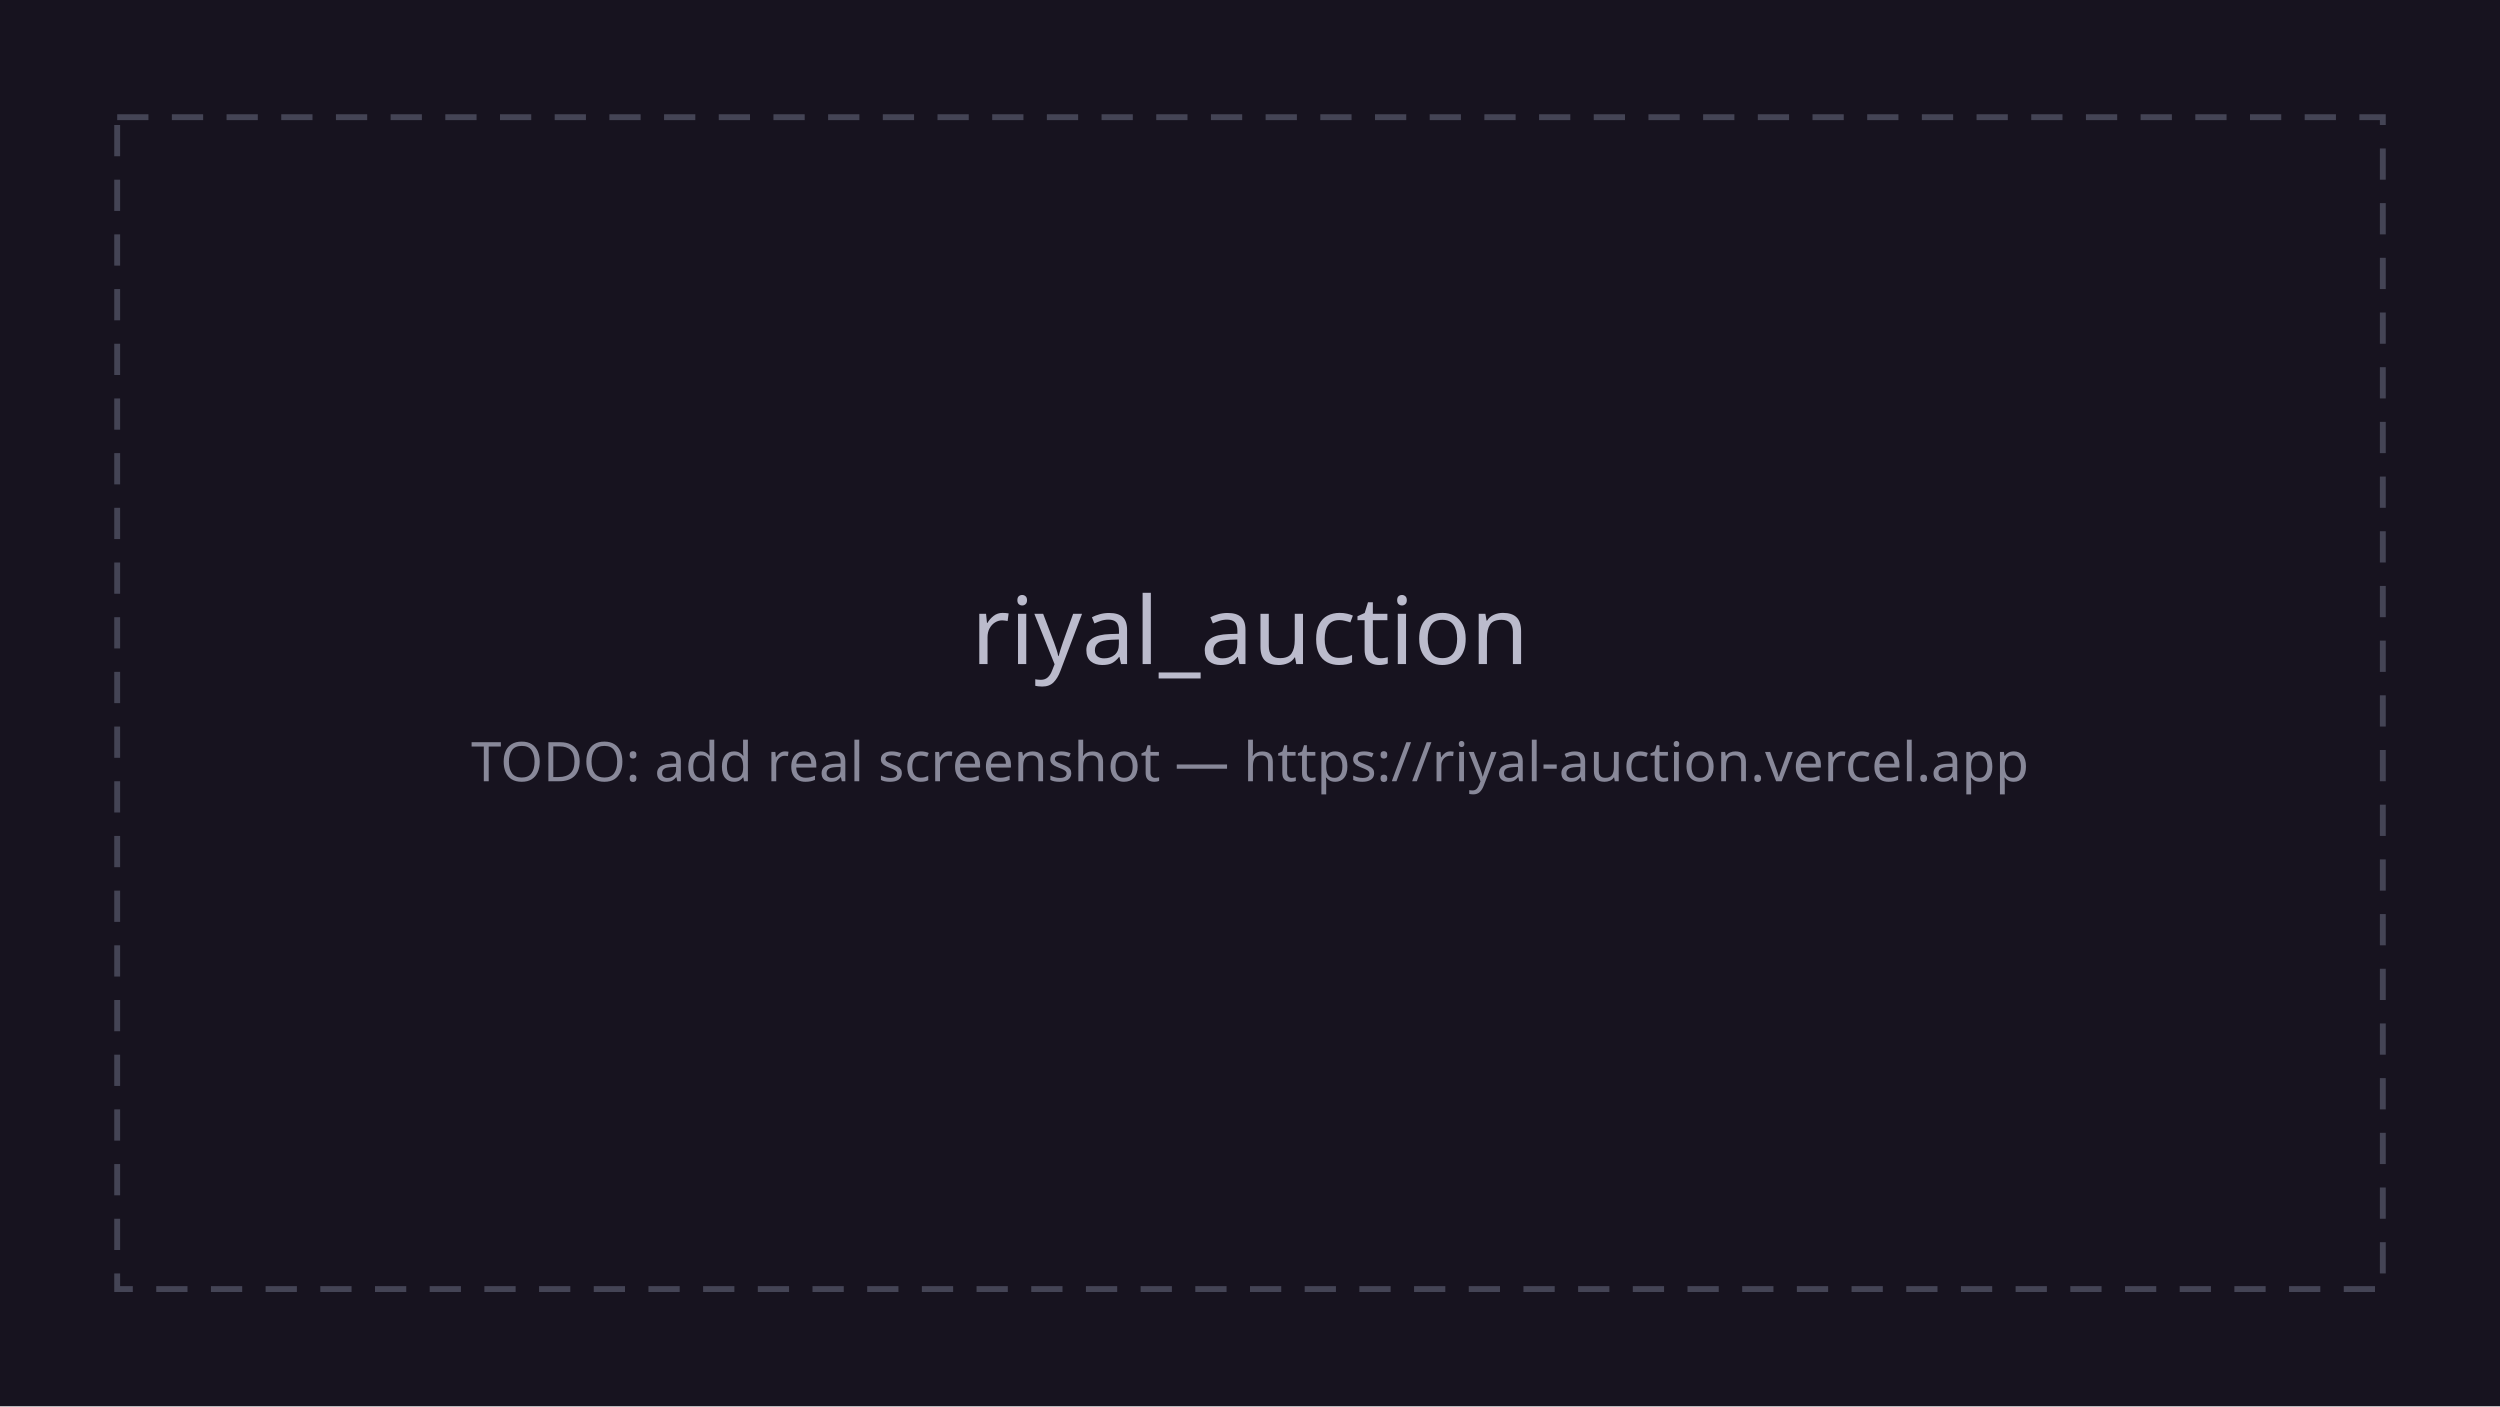
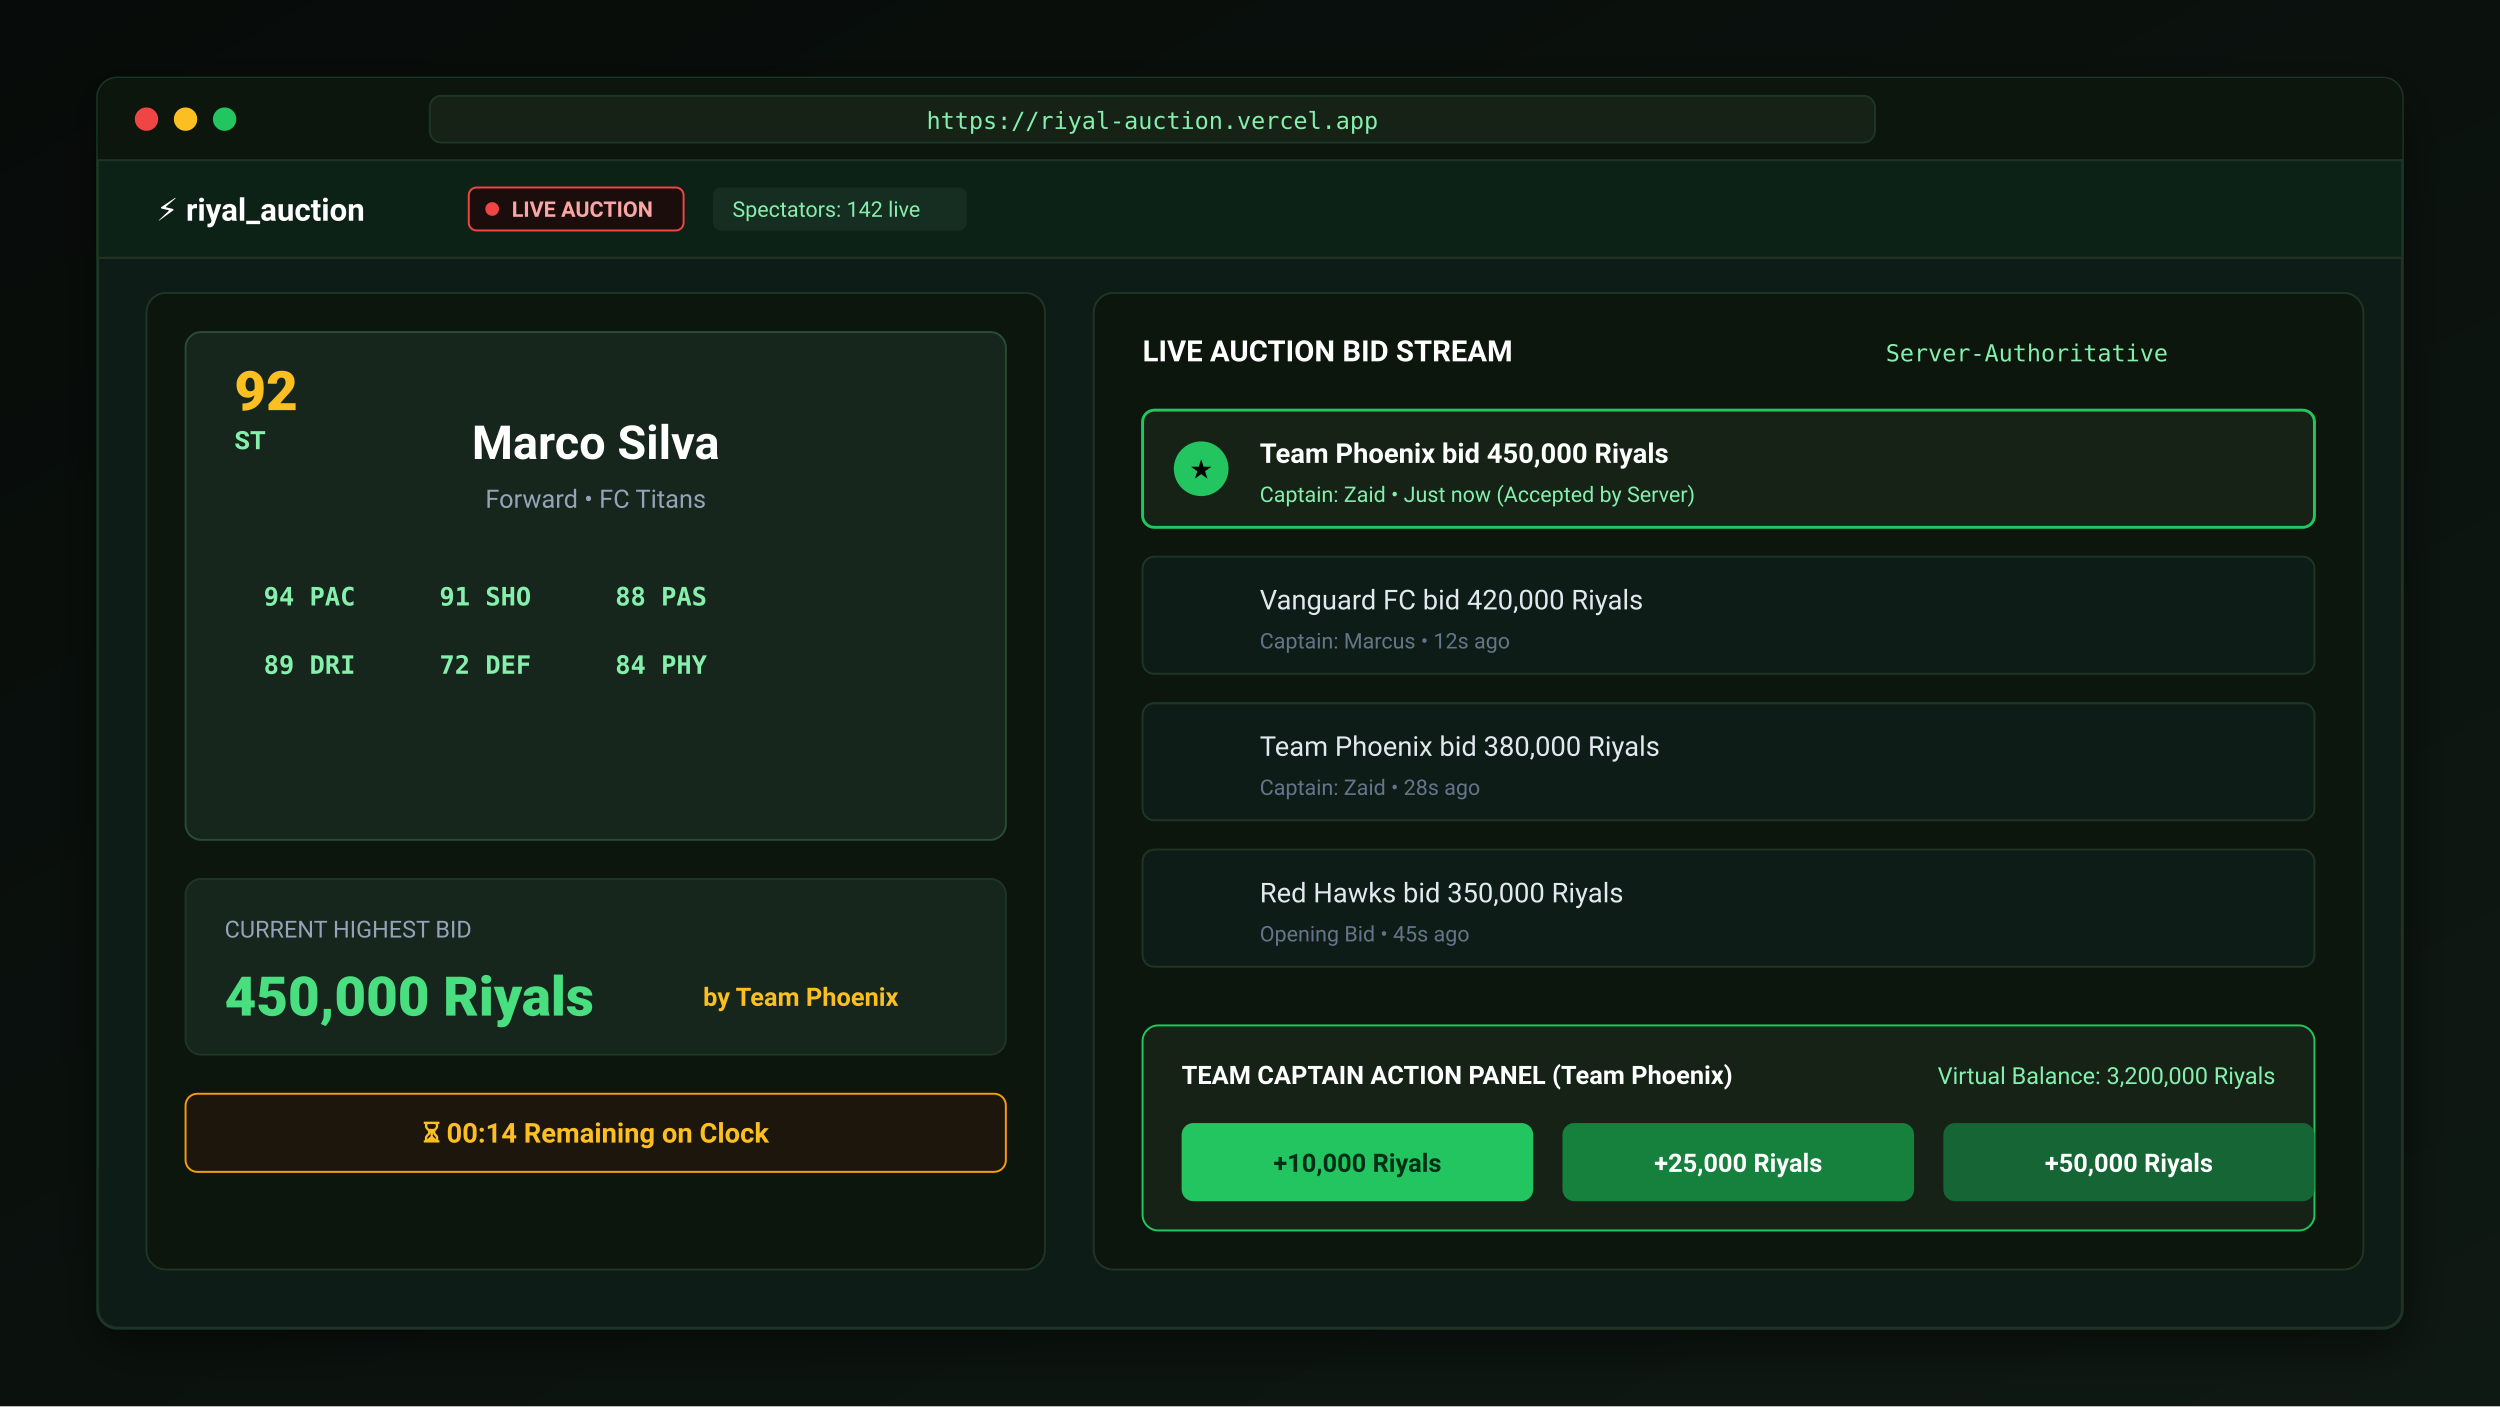
- <svg xmlns="http://www.w3.org/2000/svg" width="1280" height="720" viewBox="0 0 1280 720">
-   <rect width="1280" height="720" fill="#17131f" />
-   <rect x="60" y="60" width="1160" height="600" fill="none" stroke="#444455" stroke-width="3" stroke-dasharray="16 12" />
-   <text x="640" y="340" text-anchor="middle" fill="#bbbbcc" font-family="sans-serif" font-size="48">riyal_auction</text>
-   <text x="640" y="400" text-anchor="middle" fill="#888899" font-family="sans-serif" font-size="28">TODO: add real screenshot — https://riyal-auction.vercel.app</text>
+ <svg xmlns="http://www.w3.org/2000/svg" width="1280" height="720" viewBox="0 0 1280 720" font-family="-apple-system, BlinkMacSystemFont, 'Segoe UI', Roboto, sans-serif">
+   <defs>
+     <linearGradient id="auctionBgGrad" x1="0%" y1="0%" x2="100%" y2="100%">
+       <stop offset="0%" stop-color="#070b09" />
+       <stop offset="100%" stop-color="#0f1913" />
+     </linearGradient>
+     <filter id="auctionShadow" x="-5%" y="-5%" width="110%" height="110%">
+       <feDropShadow dx="0" dy="8" stdDeviation="12" flood-color="#000" flood-opacity="0.5" />
+     </filter>
+   </defs>
+   <rect width="1280" height="720" fill="url(#auctionBgGrad)" />
+   <g filter="url(#auctionShadow)">
+     <rect x="50" y="40" width="1180" height="640" rx="10" fill="#111a14" stroke="#1f3626" stroke-width="1.5" />
+     <rect x="50" y="40" width="1180" height="42" rx="10" fill="#09120c" />
+     <rect x="50" y="72" width="1180" height="10" fill="#09120c" />
+     <circle cx="75" cy="61" r="6" fill="#ef4444" />
+     <circle cx="95" cy="61" r="6" fill="#fbbf24" />
+     <circle cx="115" cy="61" r="6" fill="#22c55e" />
+     <rect x="220" y="49" width="740" height="24" rx="6" fill="#132418" stroke="#1f3626" stroke-width="1" />
+     <text x="590" y="66" fill="#86efac" font-size="12" text-anchor="middle" font-family="monospace">https://riyal-auction.vercel.app</text>
+     <rect x="50" y="82" width="1180" height="50" fill="#102016" stroke="#1f3626" stroke-width="1" />
+     <text x="80" y="113" fill="#ffffff" font-size="16" font-weight="bold">⚡ riyal_auction</text>
+     <rect x="240" y="96" width="110" height="22" rx="4" fill="#1f1111" stroke="#ef4444" stroke-width="1" />
+     <circle cx="252" cy="107" r="3.5" fill="#ef4444" />
+     <text x="262" y="111" fill="#fca5a5" font-size="11" font-weight="bold">LIVE AUCTION</text>
+     <rect x="365" y="96" width="130" height="22" rx="4" fill="#182d20" />
+     <text x="375" y="111" fill="#86efac" font-size="11">Spectators: 142 live</text>
+     <rect x="75" y="150" width="460" height="500" rx="10" fill="#0b140e" stroke="#1f3626" />
+     <rect x="95" y="170" width="420" height="260" rx="8" fill="#14261b" stroke="#2a4c36" />
+     <text x="120" y="210" fill="#fbbf24" font-size="28" font-weight="800">92</text>
+     <text x="120" y="230" fill="#86efac" font-size="13" font-weight="bold">ST</text>
+     <text x="305" y="235" fill="#ffffff" font-size="24" font-weight="bold" text-anchor="middle">Marco Silva</text>
+     <text x="305" y="260" fill="#94a3b8" font-size="13" text-anchor="middle">Forward • FC Titans</text>
+     <g transform="translate(115, 290)" font-family="monospace" font-size="13" font-weight="bold">
+       <text x="20" y="20" fill="#86efac">94 PAC</text>
+       <text x="110" y="20" fill="#86efac">91 SHO</text>
+       <text x="200" y="20" fill="#86efac">88 PAS</text>
+       <text x="20" y="55" fill="#86efac">89 DRI</text>
+       <text x="110" y="55" fill="#86efac">72 DEF</text>
+       <text x="200" y="55" fill="#86efac">84 PHY</text>
+     </g>
+     <rect x="95" y="450" width="420" height="90" rx="8" fill="#14261b" stroke="#1f3626" />
+     <text x="115" y="480" fill="#94a3b8" font-size="12">CURRENT HIGHEST BID</text>
+     <text x="115" y="520" fill="#4ade80" font-size="28" font-weight="800">450,000 Riyals</text>
+     <text x="360" y="515" fill="#fbbf24" font-size="13" font-weight="600">by Team Phoenix</text>
+     <rect x="95" y="560" width="420" height="40" rx="6" fill="#1f1509" stroke="#f59e0b" stroke-width="1" />
+     <text x="305" y="585" fill="#fbbf24" font-size="14" font-weight="bold" text-anchor="middle">⏳ 00:14 Remaining on Clock</text>
+     <rect x="560" y="150" width="650" height="500" rx="10" fill="#0b140e" stroke="#1f3626" />
+     <text x="585" y="185" fill="#ffffff" font-size="15" font-weight="bold">LIVE AUCTION BID STREAM</text>
+     <text x="1110" y="185" fill="#86efac" font-size="12" text-anchor="end" font-family="monospace">Server-Authoritative</text>
+     <g transform="translate(585, 210)">
+       <rect x="0" y="0" width="600" height="60" rx="6" fill="#132418" stroke="#22c55e" stroke-width="1.5" />
+       <circle cx="30" cy="30" r="14" fill="#22c55e" />
+       <text x="30" y="35" fill="#000" font-size="12" font-weight="bold" text-anchor="middle">★</text>
+       <text x="60" y="27" fill="#ffffff" font-size="14" font-weight="bold">Team Phoenix bid 450,000 Riyals</text>
+       <text x="60" y="47" fill="#86efac" font-size="11">Captain: Zaid • Just now (Accepted by Server)</text>
+       <rect x="0" y="75" width="600" height="60" rx="6" fill="#101d14" stroke="#1f3626" />
+       <text x="60" y="102" fill="#e2e8f0" font-size="14">Vanguard FC bid 420,000 Riyals</text>
+       <text x="60" y="122" fill="#64748b" font-size="11">Captain: Marcus • 12s ago</text>
+       <rect x="0" y="150" width="600" height="60" rx="6" fill="#101d14" stroke="#1f3626" />
+       <text x="60" y="177" fill="#e2e8f0" font-size="14">Team Phoenix bid 380,000 Riyals</text>
+       <text x="60" y="197" fill="#64748b" font-size="11">Captain: Zaid • 28s ago</text>
+       <rect x="0" y="225" width="600" height="60" rx="6" fill="#101d14" stroke="#1f3626" />
+       <text x="60" y="252" fill="#e2e8f0" font-size="14">Red Hawks bid 350,000 Riyals</text>
+       <text x="60" y="272" fill="#64748b" font-size="11">Opening Bid • 45s ago</text>
+     </g>
+     <rect x="585" y="525" width="600" height="105" rx="8" fill="#132418" stroke="#22c55e" />
+     <text x="605" y="555" fill="#ffffff" font-size="13" font-weight="bold">TEAM CAPTAIN ACTION PANEL (Team Phoenix)</text>
+     <text x="1165" y="555" fill="#86efac" font-size="12" text-anchor="end">Virtual Balance: 3,200,000 Riyals</text>
+     <rect x="605" y="575" width="180" height="40" rx="6" fill="#22c55e" />
+     <text x="695" y="600" fill="#052e16" font-size="13" font-weight="bold" text-anchor="middle">+10,000 Riyals</text>
+     <rect x="800" y="575" width="180" height="40" rx="6" fill="#15803d" />
+     <text x="890" y="600" fill="#ffffff" font-size="13" font-weight="bold" text-anchor="middle">+25,000 Riyals</text>
+     <rect x="995" y="575" width="190" height="40" rx="6" fill="#166534" />
+     <text x="1090" y="600" fill="#ffffff" font-size="13" font-weight="bold" text-anchor="middle">+50,000 Riyals</text>
+   </g>
</svg>
